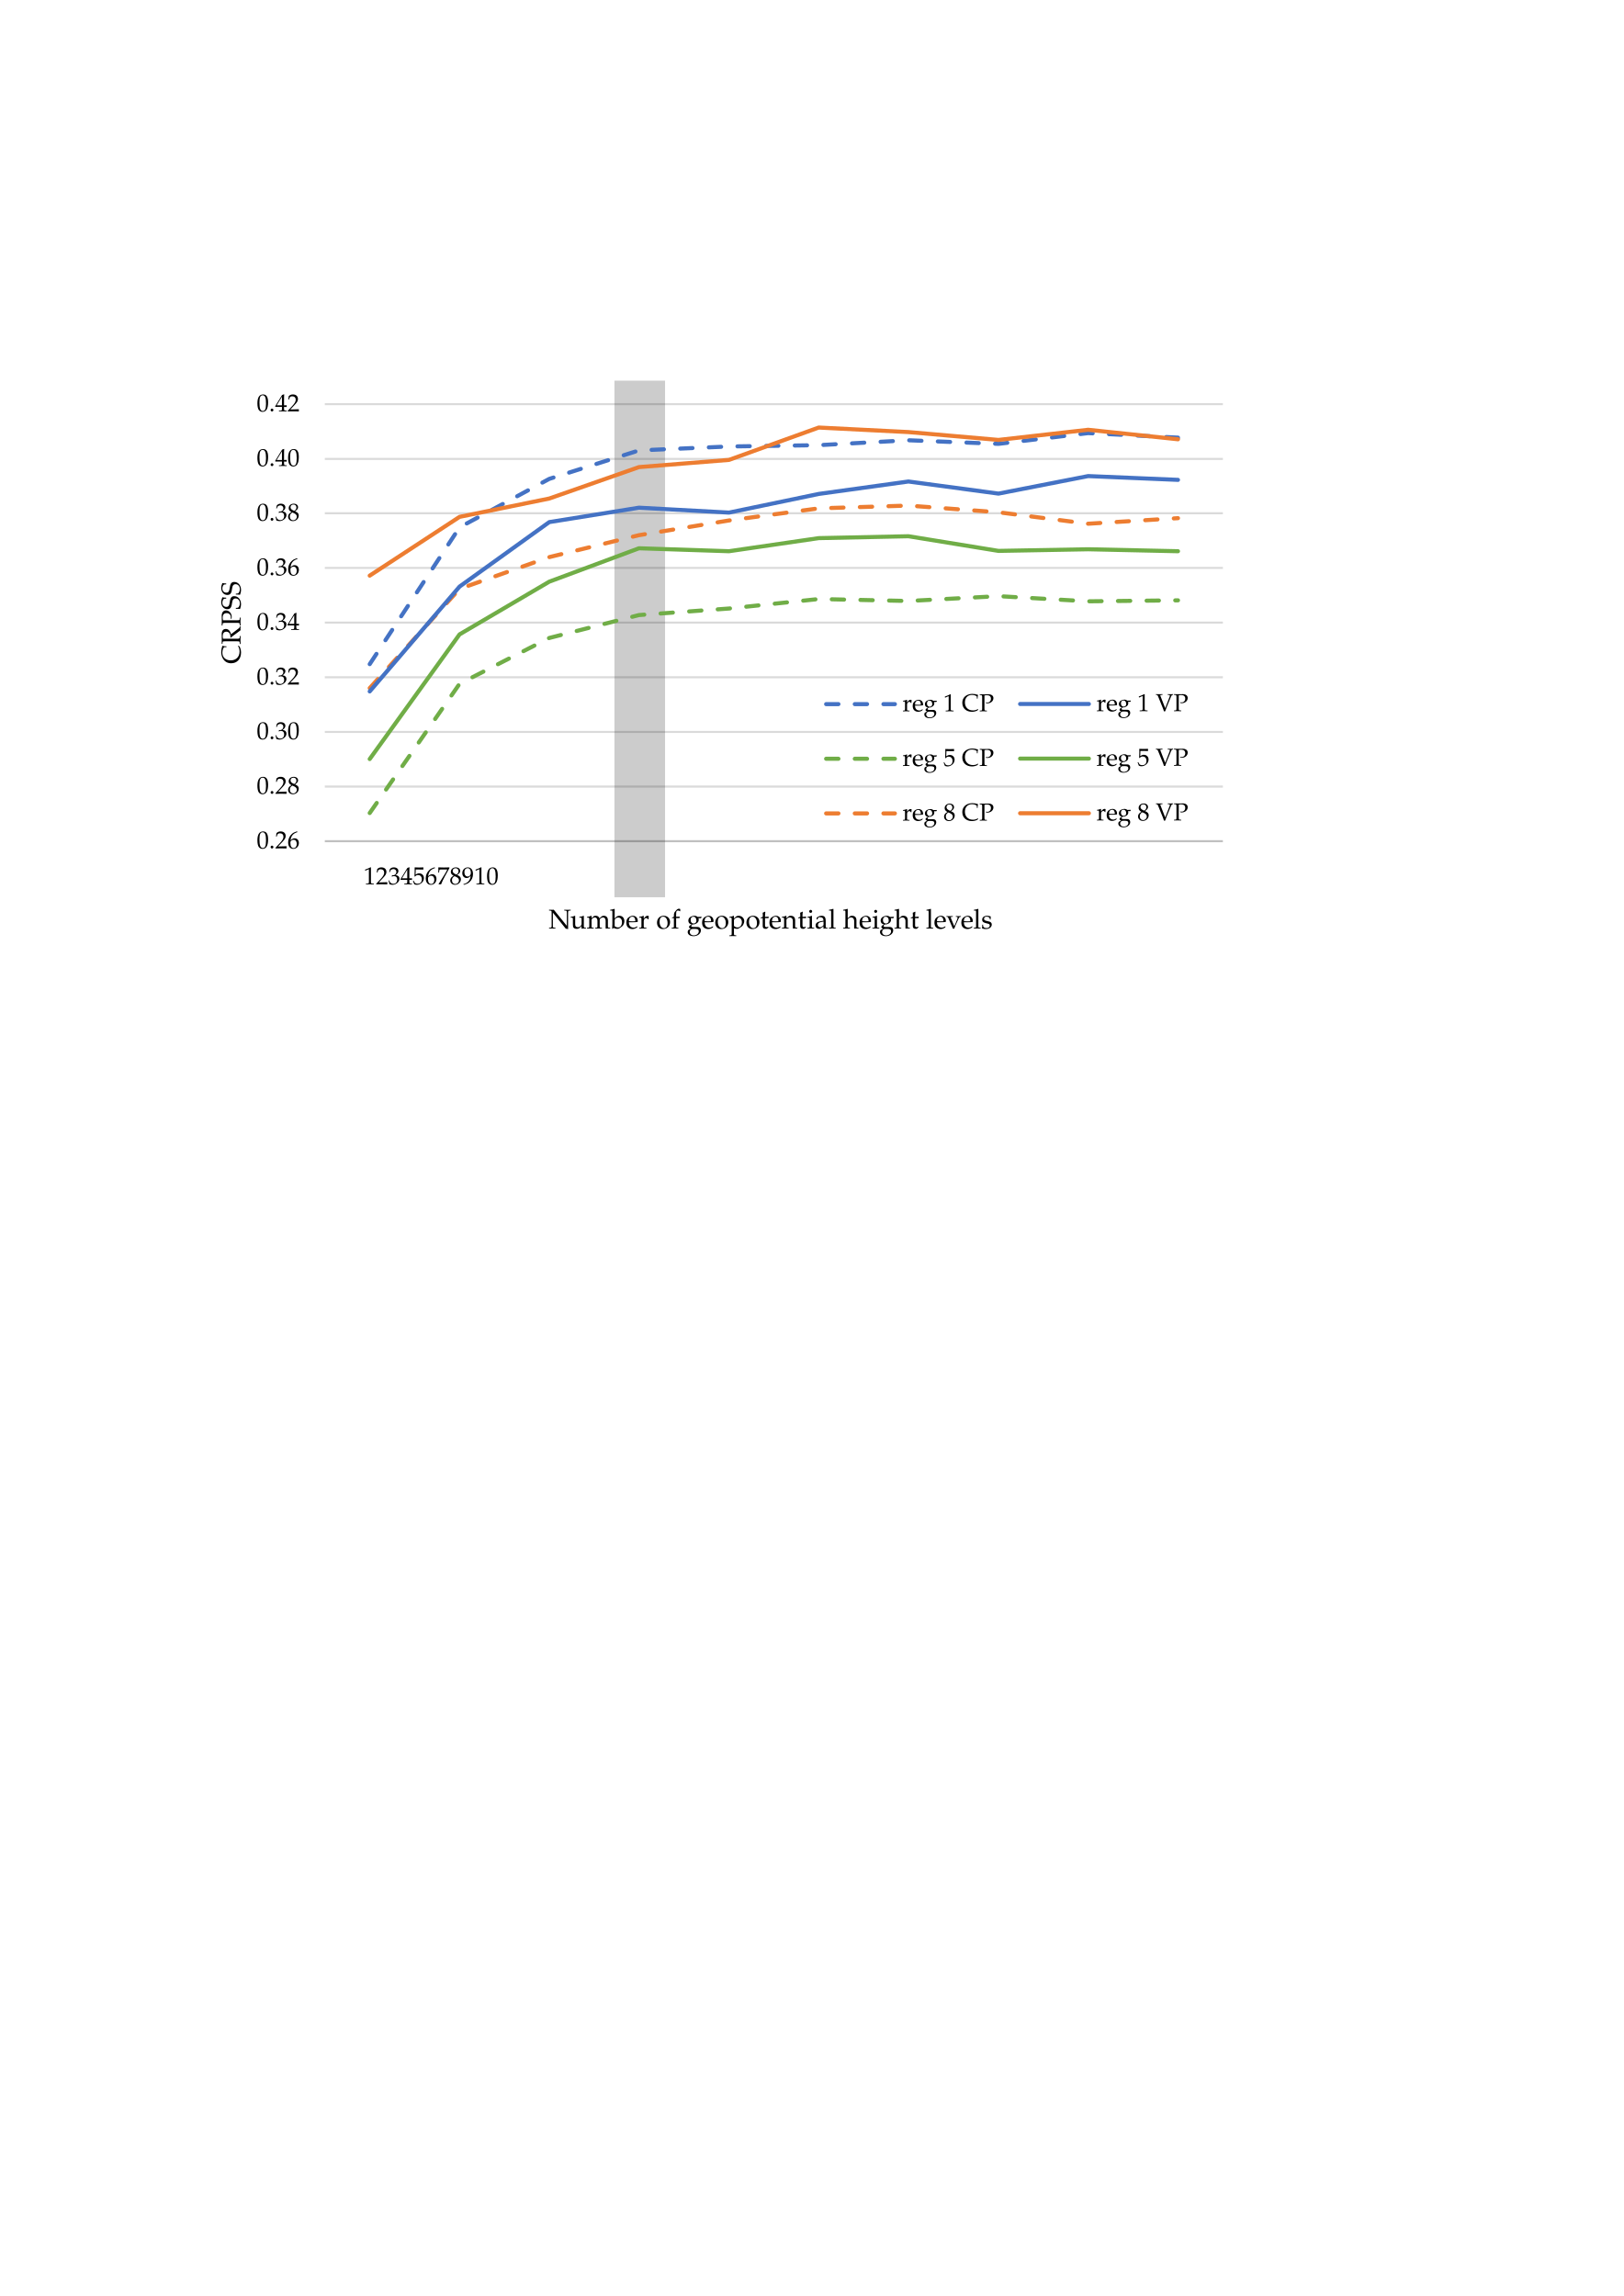
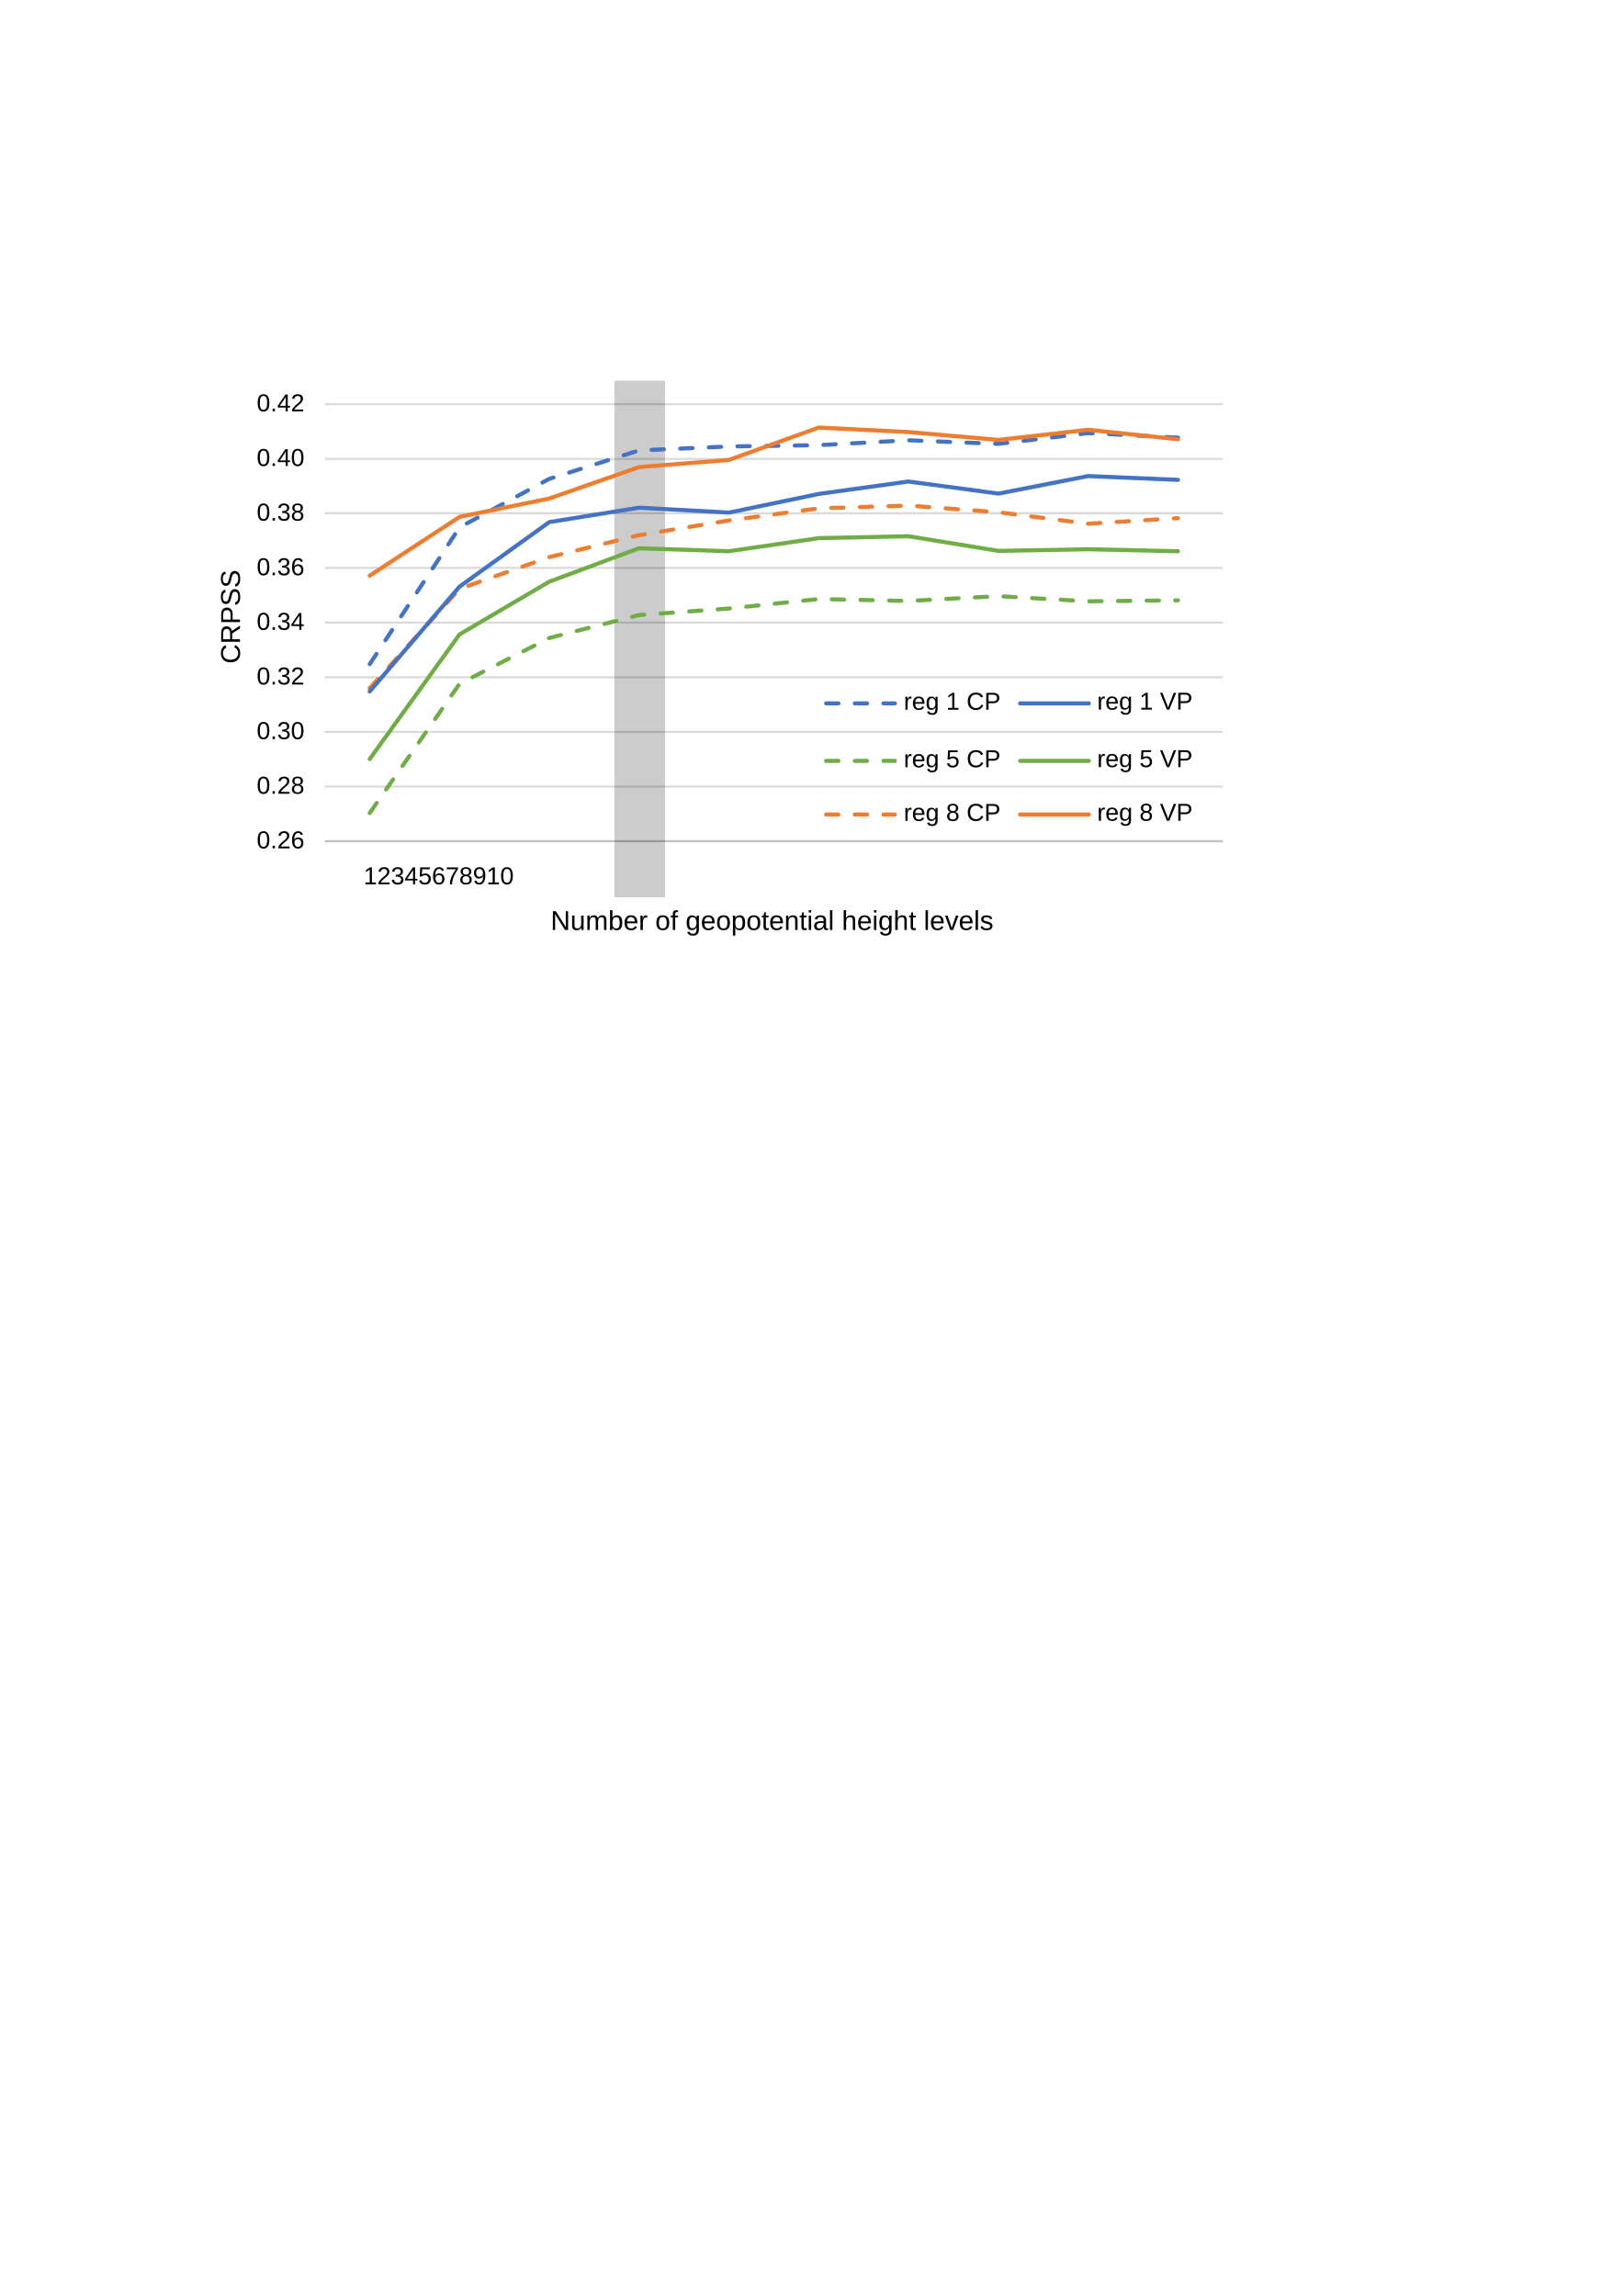
<svg xmlns="http://www.w3.org/2000/svg" id="svg4136" version="1.1" xml:space="preserve" width="744" height="1052.101" viewBox="0 0 744 1052.101">
  <defs id="defs4140">
    <clipPath clipPathUnits="userSpaceOnUse" id="clipPath4150">
      <path d="m 39.48,756.12 464.4,0 0,13.56 -464.4,0 0,-13.56 z" id="path4152" />
    </clipPath>
    <clipPath clipPathUnits="userSpaceOnUse" id="clipPath4194">
      <path d="m 39.48,741.6 464.4,0 0,13.56 -464.4,0 0,-13.56 z" id="path4196" />
    </clipPath>
    <clipPath clipPathUnits="userSpaceOnUse" id="clipPath4238">
      <path d="m 39.48,727.08 464.4,0 0,13.559 -464.4,0 0,-13.559 z" id="path4240" />
    </clipPath>
    <clipPath clipPathUnits="userSpaceOnUse" id="clipPath4282">
      <path d="m 39.48,712.56 464.4,0 0,13.56 -464.4,0 0,-13.56 z" id="path4284" />
    </clipPath>
    <clipPath clipPathUnits="userSpaceOnUse" id="clipPath4326">
      <path d="m 39.48,698.04 464.4,0 0,13.56 -464.4,0 0,-13.56 z" id="path4328" />
    </clipPath>
    <clipPath clipPathUnits="userSpaceOnUse" id="clipPath4370">
      <path d="m 39.48,683.52 464.4,0 0,13.559 -464.4,0 0,-13.559 z" id="path4372" />
    </clipPath>
    <clipPath clipPathUnits="userSpaceOnUse" id="clipPath4414">
      <path d="m 39.48,669 464.4,0 0,13.56 -464.4,0 0,-13.56 z" id="path4416" />
    </clipPath>
    <clipPath clipPathUnits="userSpaceOnUse" id="clipPath4458">
      <path d="m 39.48,654.48 464.4,0 0,13.56 -464.4,0 0,-13.56 z" id="path4460" />
    </clipPath>
    <clipPath clipPathUnits="userSpaceOnUse" id="clipPath4502">
      <path d="m 39.48,639.96 464.4,0 0,13.559 -464.4,0 0,-13.559 z" id="path4504" />
    </clipPath>
    <clipPath clipPathUnits="userSpaceOnUse" id="clipPath4546">
      <path d="m 39.48,625.44 464.4,0 0,13.56 -464.4,0 0,-13.56 z" id="path4548" />
    </clipPath>
    <clipPath clipPathUnits="userSpaceOnUse" id="clipPath4590">
      <path d="m 39.48,610.92 464.4,0 0,13.56 -464.4,0 0,-13.56 z" id="path4592" />
    </clipPath>
    <clipPath clipPathUnits="userSpaceOnUse" id="clipPath4634">
      <path d="m 39.48,596.4 464.4,0 0,13.559 -464.4,0 0,-13.559 z" id="path4636" />
    </clipPath>
    <clipPath clipPathUnits="userSpaceOnUse" id="clipPath4678">
      <path d="m 39.48,581.88 464.4,0 0,13.56 -464.4,0 0,-13.56 z" id="path4680" />
    </clipPath>
    <clipPath clipPathUnits="userSpaceOnUse" id="clipPath4722">
      <path d="m 39.48,567.36 464.4,0 0,13.56 -464.4,0 0,-13.56 z" id="path4724" />
    </clipPath>
    <clipPath clipPathUnits="userSpaceOnUse" id="clipPath4766">
      <path d="m 39.48,552.84 464.4,0 0,13.559 -464.4,0 0,-13.559 z" id="path4768" />
    </clipPath>
    <clipPath clipPathUnits="userSpaceOnUse" id="clipPath4810">
      <path d="m 39.48,538.32 464.4,0 0,13.56 -464.4,0 0,-13.56 z" id="path4812" />
    </clipPath>
    <clipPath clipPathUnits="userSpaceOnUse" id="clipPath4838">
      <path d="m 39.48,523.8 464.4,0 0,13.56 -464.4,0 0,-13.56 z" id="path4840" />
    </clipPath>
    <clipPath clipPathUnits="userSpaceOnUse" id="clipPath4882">
      <path d="m 39.48,509.28 464.4,0 0,13.559 -464.4,0 0,-13.559 z" id="path4884" />
    </clipPath>
    <clipPath clipPathUnits="userSpaceOnUse" id="clipPath4926">
      <path d="m 39.48,494.76 464.4,0 0,13.56 -464.4,0 0,-13.56 z" id="path4928" />
    </clipPath>
    <clipPath clipPathUnits="userSpaceOnUse" id="clipPath4970">
      <path d="m 39.48,480.24 464.4,0 0,13.56 -464.4,0 0,-13.56 z" id="path4972" />
    </clipPath>
    <clipPath clipPathUnits="userSpaceOnUse" id="clipPath5014">
      <path d="m 39.48,465.72 464.4,0 0,13.559 -464.4,0 0,-13.559 z" id="path5016" />
    </clipPath>
    <clipPath clipPathUnits="userSpaceOnUse" id="clipPath5058">
      <path d="m 39.48,451.2 464.4,0 0,13.56 -464.4,0 0,-13.56 z" id="path5060" />
    </clipPath>
    <clipPath clipPathUnits="userSpaceOnUse" id="clipPath5102">
      <path d="m 39.48,436.68 464.4,0 0,13.56 -464.4,0 0,-13.56 z" id="path5104" />
    </clipPath>
    <clipPath clipPathUnits="userSpaceOnUse" id="clipPath5146">
      <path d="m 39.48,422.16 464.4,0 0,13.559 -464.4,0 0,-13.559 z" id="path5148" />
    </clipPath>
    <clipPath clipPathUnits="userSpaceOnUse" id="clipPath5174">
      <path d="m 39.48,407.64 464.4,0 0,13.56 -464.4,0 0,-13.56 z" id="path5176" />
    </clipPath>
    <clipPath clipPathUnits="userSpaceOnUse" id="clipPath5202">
      <path d="m 39.48,393.12 464.4,0 0,13.56 -464.4,0 0,-13.56 z" id="path5204" />
    </clipPath>
    <clipPath clipPathUnits="userSpaceOnUse" id="clipPath5230">
      <path d="m 39.48,378.6 464.4,0 0,13.559 -464.4,0 0,-13.559 z" id="path5232" />
    </clipPath>
    <clipPath clipPathUnits="userSpaceOnUse" id="clipPath5258">
      <path d="m 39.48,364.08 464.4,0 0,13.56 -464.4,0 0,-13.56 z" id="path5260" />
    </clipPath>
    <clipPath clipPathUnits="userSpaceOnUse" id="clipPath5286">
      <path d="m 39.48,349.56 464.4,0 0,13.56 -464.4,0 0,-13.56 z" id="path5288" />
    </clipPath>
    <clipPath clipPathUnits="userSpaceOnUse" id="clipPath5330">
      <path d="m 39.48,335.04 464.4,0 0,13.559 -464.4,0 0,-13.559 z" id="path5332" />
    </clipPath>
    <clipPath clipPathUnits="userSpaceOnUse" id="clipPath5358">
      <path d="m 39.48,276.96 464.4,0 0,13.56 -464.4,0 0,-13.56 z" id="path5360" />
    </clipPath>
    <clipPath clipPathUnits="userSpaceOnUse" id="clipPath5382">
      <path d="m 39.48,262.44 464.4,0 0,13.56 -464.4,0 0,-13.56 z" id="path5384" />
    </clipPath>
    <clipPath clipPathUnits="userSpaceOnUse" id="clipPath5414">
      <path d="m 39.48,247.92 464.4,0 0,13.559 -464.4,0 0,-13.559 z" id="path5416" />
    </clipPath>
    <clipPath clipPathUnits="userSpaceOnUse" id="clipPath5446">
      <path d="m 39.48,233.4 464.4,0 0,13.56 -464.4,0 0,-13.56 z" id="path5448" />
    </clipPath>
    <clipPath clipPathUnits="userSpaceOnUse" id="clipPath5478">
      <path d="m 39.48,218.88 464.4,0 0,13.56 -464.4,0 0,-13.56 z" id="path5480" />
    </clipPath>
    <clipPath clipPathUnits="userSpaceOnUse" id="clipPath5510">
      <path d="m 39.48,204.36 464.4,0 0,13.559 -464.4,0 0,-13.559 z" id="path5512" />
    </clipPath>
    <clipPath clipPathUnits="userSpaceOnUse" id="clipPath5542">
      <path d="m 39.48,189.84 464.4,0 0,13.56 -464.4,0 0,-13.56 z" id="path5544" />
    </clipPath>
    <clipPath clipPathUnits="userSpaceOnUse" id="clipPath5574">
      <path d="m 39.48,175.32 464.4,0 0,13.56 -464.4,0 0,-13.56 z" id="path5576" />
    </clipPath>
    <clipPath clipPathUnits="userSpaceOnUse" id="clipPath5606">
      <path d="m 39.48,160.8 464.4,0 0,13.559 -464.4,0 0,-13.559 z" id="path5608" />
    </clipPath>
    <clipPath clipPathUnits="userSpaceOnUse" id="clipPath5638">
      <path d="m 39.48,146.28 464.4,0 0,13.56 -464.4,0 0,-13.56 z" id="path5640" />
    </clipPath>
    <clipPath clipPathUnits="userSpaceOnUse" id="clipPath5670">
      <path d="m 39.48,131.76 464.4,0 0,13.56 -464.4,0 0,-13.56 z" id="path5672" />
    </clipPath>
    <clipPath clipPathUnits="userSpaceOnUse" id="clipPath5702">
      <path d="m 39.48,73.68 464.4,0 0,13.559 -464.4,0 0,-13.559 z" id="path5704" />
    </clipPath>
    <clipPath clipPathUnits="userSpaceOnUse" id="clipPath5734">
      <path d="m 90.6,784.68 206.4,0 0,14.04 -206.4,0 0,-14.04 z" id="path5736" />
    </clipPath>
    <clipPath clipPathUnits="userSpaceOnUse" id="clipPath5746">
      <path d="m 297,784.68 206.4,0 0,14.04 -206.4,0 0,-14.04 z" id="path5748" />
    </clipPath>
  </defs>
  <g id="g4144" transform="matrix(1.25,0,0,-1.25,14.95275,1067.089)">
-     <g id="g5762" transform="translate(107.0891,565.32)">
+     <g id="g5762" transform="translate(107.0891,565.32)" style="">
      <path d="M 0,0 329.166,0 M 0,20.04 l 329.166,0 M 0,40.08 l 329.166,0 M 0,60.12 l 329.166,0 M 0,80.16 l 329.166,0 M 0,100.2 l 329.166,0 M 0,120.12 l 329.166,0 M 0,140.194 l 329.166,0" style="fill:none;stroke:#dadada;stroke-width:0.75;stroke-linecap:butt;stroke-linejoin:round;stroke-miterlimit:10;stroke-dasharray:none;stroke-opacity:1" id="path5764" />
    </g>
-     <g id="g5766" transform="translate(107.0891,545.2973)">
+     <g id="g5766" transform="translate(107.0891,545.2973)" style="">
      <path d="M 0,0 329.166,0" style="fill:none;stroke:#c0c0c0;stroke-width:0.75;stroke-linecap:butt;stroke-linejoin:round;stroke-miterlimit:10;stroke-dasharray:none;stroke-opacity:1" id="path5768" />
    </g>
-     <text transform="matrix(1,0,0,-1,82.1165,542.6748)" style="font-variant:normal;font-weight:normal;font-stretch:normal;font-size:9px;font-family:'Palatino Linotype';-inkscape-font-specification:PalatinoLinotype-Roman;writing-mode:lr-tb;fill:#000000;fill-opacity:1;fill-rule:nonzero;stroke:none" id="text5794">
+     <text transform="matrix(1,0,0,-1,82.1165,542.6748)" style="font-variant:normal;font-weight:normal;font-stretch:normal;font-size:9px;font-family:Arial;-inkscape-font-specification:Arial;writing-mode:lr-tb;fill:#000000;fill-opacity:1;fill-rule:nonzero;stroke:none;font-style:normal;" id="text5794">
      <tspan x="0 4.563 6.723 11.286" y="0" id="tspan5796">0.26</tspan>
      <tspan x="0 4.563 6.723 11.286" y="-20.025" id="tspan5798">0.28</tspan>
      <tspan x="0 4.563 6.723 11.286" y="-40.05" id="tspan5800">0.30</tspan>
      <tspan x="0 4.563 6.723 11.286" y="-60.075" id="tspan5802">0.32</tspan>
      <tspan x="0 4.563 6.723 11.286" y="-80.1" id="tspan5804">0.34</tspan>
      <tspan x="0 4.563 6.722 11.285" y="-100.125" id="tspan5806">0.36</tspan>
      <tspan x="0 4.563 6.722 11.285" y="-120.15" id="tspan5808">0.38</tspan>
      <tspan x="0 4.563 6.722 11.285" y="-140.175" id="tspan5810">0.40</tspan>
      <tspan x="0 4.563 6.722 11.285" y="-160.2" id="tspan5812">0.42</tspan>
      <tspan x="39.177 72.09 105.003 137.916 170.829 203.742 236.655 269.568 302.481 333.144 337.707" y="13.176" id="tspan5814">12345678910</tspan>
    </text>
-     <text transform="matrix(0,1,1,0,76.1815,610.3108)" style="font-variant:normal;font-weight:normal;font-stretch:normal;font-size:9.96px;font-family:'Palatino Linotype';-inkscape-font-specification:PalatinoLinotype-Roman;writing-mode:lr-tb;fill:#000000;fill-opacity:1;fill-rule:nonzero;stroke:none" id="text5816">
-       <tspan x="0 7.081 13.684 19.684 24.964" y="0" id="tspan5818">CRPSS</tspan>
-     </text>
-     <text transform="matrix(1,0,0,-1,189.112,513.2923)" style="font-variant:normal;font-weight:normal;font-stretch:normal;font-size:9.96px;font-family:'Palatino Linotype';-inkscape-font-specification:PalatinoLinotype-Roman;writing-mode:lr-tb;fill:#000000;fill-opacity:1;fill-rule:nonzero;stroke:none" id="text5820">
-       <tspan x="0 8.28 14.28 23.039 28.44 33.241 37.205 39.965 45.484 48.844 51.244 56.764 61.565 67.086 73.084 78.605 81.845 86.646 92.406 95.646 98.646 103.565 106.566 108.966 114.726 119.527 122.527 128.047 133.807 137.048 139.687 142.687 147.488 153.008 157.808 160.808" y="0" id="tspan5822">Number of geopotential height levels</tspan>
-     </text>
-     <g id="g5894" transform="translate(72.63517,2.671762)">
-       <g transform="translate(218.202,592.8782)" id="g5824">
-         <path id="path5826" style="fill:none;stroke:#4472c4;stroke-width:1.5;stroke-linecap:round;stroke-linejoin:round;stroke-miterlimit:10;stroke-dasharray:4.5, 6;stroke-dashoffset:0;stroke-opacity:1" d="M 0,0 25.2,0" />
-       </g>
-       <text id="text5828" style="font-variant:normal;font-weight:normal;font-stretch:normal;font-size:9px;font-family:'Palatino Linotype';-inkscape-font-specification:PalatinoLinotype-Roman;writing-mode:lr-tb;fill:#000000;fill-opacity:1;fill-rule:nonzero;stroke:none" transform="matrix(1,0,0,-1,246.177,590.2557)">
-         <tspan id="tspan5830" y="0" x="0 3.6 7.92 12.843 15.123 19.683 21.843 28.203">reg 1 CP</tspan>
-       </text>
-     </g>
-     <g id="g5900" transform="translate(-0.076135,-17.35916)">
-       <g transform="translate(290.9133,592.8782)" id="g5832">
-         <path id="path5834" style="fill:none;stroke:#70ad47;stroke-width:1.5;stroke-linecap:round;stroke-linejoin:round;stroke-miterlimit:10;stroke-dasharray:4.5, 6;stroke-dashoffset:0;stroke-opacity:1" d="M 0,0 25.2,0" />
-       </g>
-       <text id="text5836" style="font-variant:normal;font-weight:normal;font-stretch:normal;font-size:9px;font-family:'Palatino Linotype';-inkscape-font-specification:PalatinoLinotype-Roman;writing-mode:lr-tb;fill:#000000;fill-opacity:1;fill-rule:nonzero;stroke:none" transform="matrix(1,0,0,-1,318.8883,590.2557)">
-         <tspan id="tspan5838" y="0" x="0 3.6 7.92 12.843 15.123 19.683 21.843 28.203">reg 5 CP</tspan>
-       </text>
-     </g>
-     <g id="g5906" transform="translate(-72.78744,-37.39008)">
-       <g transform="translate(363.6246,592.8782)" id="g5840">
-         <path id="path5842" style="fill:none;stroke:#ed7d31;stroke-width:1.5;stroke-linecap:round;stroke-linejoin:round;stroke-miterlimit:10;stroke-dasharray:4.5, 6;stroke-dashoffset:0;stroke-opacity:1" d="M 0,0 25.2,0" />
-       </g>
-       <text id="text5844" style="font-variant:normal;font-weight:normal;font-stretch:normal;font-size:9px;font-family:'Palatino Linotype';-inkscape-font-specification:PalatinoLinotype-Roman;writing-mode:lr-tb;fill:#000000;fill-opacity:1;fill-rule:nonzero;stroke:none" transform="matrix(1,0,0,-1,391.5995,590.2557)">
-         <tspan id="tspan5846" y="0" x="0 3.6 7.92 12.843 15.123 19.683 21.843 28.203">reg 8 CP</tspan>
-       </text>
-     </g>
-     <g id="g5888" transform="translate(143.732,19.4392)">
-       <g transform="translate(218.202,576.1614)" id="g5848">
-         <path id="path5850" style="fill:none;stroke:#4472c4;stroke-width:1.5;stroke-linecap:round;stroke-linejoin:round;stroke-miterlimit:10;stroke-dasharray:none;stroke-opacity:1" d="M 0,0 25.2,0" />
-       </g>
-       <text id="text5852" style="font-variant:normal;font-weight:normal;font-stretch:normal;font-size:9px;font-family:'Palatino Linotype';-inkscape-font-specification:PalatinoLinotype-Roman;writing-mode:lr-tb;fill:#000000;fill-opacity:1;fill-rule:nonzero;stroke:none" transform="matrix(1,0,0,-1,246.177,573.5388)">
-         <tspan id="tspan5854" y="0" x="0 3.6 7.92 12.843 15.123 19.683 21.843 28.323">reg 1 VP</tspan>
-       </text>
-     </g>
-     <g id="g5882" transform="translate(71.02068,-0.5807285)">
-       <g transform="translate(290.9133,576.1614)" id="g5856">
-         <path id="path5858" style="fill:none;stroke:#70ad47;stroke-width:1.5;stroke-linecap:round;stroke-linejoin:round;stroke-miterlimit:10;stroke-dasharray:none;stroke-opacity:1" d="M 0,0 25.2,0" />
-       </g>
-       <text id="text5860" style="font-variant:normal;font-weight:normal;font-stretch:normal;font-size:9px;font-family:'Palatino Linotype';-inkscape-font-specification:PalatinoLinotype-Roman;writing-mode:lr-tb;fill:#000000;fill-opacity:1;fill-rule:nonzero;stroke:none" transform="matrix(1,0,0,-1,318.8883,573.5388)">
-         <tspan id="tspan5862" y="0" x="0 3.6 7.92 12.843 15.123 19.683 21.843 28.323">reg 5 VP</tspan>
-       </text>
-     </g>
-     <g id="g5864" transform="translate(363.6246,576.1614)" />
-     <g id="g5877" transform="translate(-1.690617,-20.61166)">
-       <path id="path5866" style="fill:none;stroke:#ed7d31;stroke-width:1.5;stroke-linecap:round;stroke-linejoin:round;stroke-miterlimit:10;stroke-dasharray:none;stroke-opacity:1" d="M 0,0 25.2,0" transform="translate(363.6246,576.1614)" />
-       <text id="text5868" style="font-variant:normal;font-weight:normal;font-stretch:normal;font-size:9px;font-family:'Palatino Linotype';-inkscape-font-specification:PalatinoLinotype-Roman;writing-mode:lr-tb;fill:#000000;fill-opacity:1;fill-rule:nonzero;stroke:none" transform="matrix(1,0,0,-1,391.5995,573.5388)">
-         <tspan id="tspan5870" y="0" x="0 3.6 7.92 12.843 15.123 19.683 21.843 28.323">reg 8 VP</tspan>
-       </text>
-     </g>
+     <g id="g5824" transform="translate(290.8372,595.817)">
+       <path d="M 0,0 25.2,0" style="fill:none;stroke:#4472c4;stroke-width:1.5;stroke-linecap:round;stroke-linejoin:round;stroke-miterlimit:10;stroke-dasharray:4.5, 6;stroke-dashoffset:0;stroke-opacity:1" id="path5826" />
+     </g>
+     <g id="g5832" transform="translate(290.8372,574.7394)">
+       <path d="M 0,0 25.2,0" style="fill:none;stroke:#70ad47;stroke-width:1.5;stroke-linecap:round;stroke-linejoin:round;stroke-miterlimit:10;stroke-dasharray:4.5, 6;stroke-dashoffset:0;stroke-opacity:1" id="path5834" />
+     </g>
+     <g id="g5840" transform="translate(290.8372,555.0806)">
+       <path d="M 0,0 25.2,0" style="fill:none;stroke:#ed7d31;stroke-width:1.5;stroke-linecap:round;stroke-linejoin:round;stroke-miterlimit:10;stroke-dasharray:4.5, 6;stroke-dashoffset:0;stroke-opacity:1" id="path5842" />
+     </g>
+     <g id="g5848" transform="translate(361.934,595.817)">
+       <path d="M 0,0 25.2,0" style="fill:none;stroke:#4472c4;stroke-width:1.5;stroke-linecap:round;stroke-linejoin:round;stroke-miterlimit:10;stroke-dasharray:none;stroke-opacity:1" id="path5850" />
+     </g>
+     <g id="g5856" transform="translate(361.934,574.7394)">
+       <path d="M 0,0 25.2,0" style="fill:none;stroke:#70ad47;stroke-width:1.5;stroke-linecap:round;stroke-linejoin:round;stroke-miterlimit:10;stroke-dasharray:none;stroke-opacity:1" id="path5858" />
+     </g>
+     <g id="g5864" transform="translate(363.6246,576.1614)" style="" />
+     <path d="m 361.934,555.081 25.2,0" style="fill:none;stroke:#ed7d31;stroke-width:1.5;stroke-linecap:round;stroke-linejoin:round;stroke-miterlimit:10;stroke-dasharray:none;stroke-opacity:1" id="path5866" />
    <rect style="color:#000000;clip-rule:nonzero;display:inline;overflow:visible;visibility:visible;opacity:1;isolation:auto;mix-blend-mode:normal;color-interpolation:sRGB;color-interpolation-filters:linearRGB;solid-color:#000000;solid-opacity:1;fill:#000000;fill-opacity:0.2;fill-rule:nonzero;stroke:none;stroke-width:0.8;stroke-linecap:round;stroke-linejoin:round;stroke-miterlimit:4;stroke-dasharray:none;stroke-dashoffset:0;stroke-opacity:1;marker:none;color-rendering:auto;image-rendering:auto;shape-rendering:auto;text-rendering:auto;enable-background:accumulate" id="rect5874" width="18.547" height="189.369" x="213.251" y="-714.127" transform="scale(1,-1)" />
-     <g id="g5770" transform="translate(123.5473,610.2059)">
+     <g id="g5770" transform="translate(123.5473,610.2059)" style="">
      <path d="m 0,0 32.933,50.154 32.88,17.76 32.88,10.44 33,1.44 32.88,0.48 32.88,1.8 33,-1.32 32.88,3.941 32.916,-1.661" style="fill:none;stroke:#4472c4;stroke-width:1.5;stroke-linecap:round;stroke-linejoin:round;stroke-miterlimit:10;stroke-dasharray:4.5, 6;stroke-dashoffset:0;stroke-opacity:1" id="path5772" />
    </g>
-     <g id="g5774" transform="translate(123.5473,555.6227)">
+     <g id="g5774" transform="translate(123.5473,555.6227)" style="">
      <path d="m 0,0 32.933,47.377 32.88,16.8 32.88,8.4 33,2.4 32.88,3.48 32.88,-0.72 33,1.772 32.88,-1.892 32.916,0.36" style="fill:none;stroke:#70ad47;stroke-width:1.5;stroke-linecap:round;stroke-linejoin:round;stroke-miterlimit:10;stroke-dasharray:4.5, 6;stroke-dashoffset:0;stroke-opacity:1" id="path5776" />
    </g>
-     <g id="g5778" transform="translate(123.5473,601.421)">
+     <g id="g5778" transform="translate(123.5473,601.421)" style="">
      <path d="m 0,0 32.933,36.379 32.88,11.64 32.88,8.04 33,5.4 32.88,4.44 32.88,1.012 33,-2.452 32.88,-4.2 32.916,2.04" style="fill:none;stroke:#ed7d31;stroke-width:1.5;stroke-linecap:round;stroke-linejoin:round;stroke-miterlimit:10;stroke-dasharray:4.5, 6;stroke-dashoffset:0;stroke-opacity:1" id="path5780" />
    </g>
-     <g id="g5782" transform="translate(123.5473,600.21)">
+     <g id="g5782" transform="translate(123.5473,600.21)" style="">
      <path d="m 0,0 32.933,38.43 32.88,23.64 32.88,5.28 33,-1.8 32.88,6.84 32.88,4.56 33,-4.44 32.88,6.429 32.916,-1.389" style="fill:none;stroke:#4472c4;stroke-width:1.5;stroke-linecap:round;stroke-linejoin:round;stroke-miterlimit:10;stroke-dasharray:none;stroke-opacity:1" id="path5784" />
    </g>
-     <g id="g5786" transform="translate(123.5473,575.4174)">
+     <g id="g5786" transform="translate(123.5473,575.4174)" style="">
      <path d="m 0,0 32.933,45.703 32.88,19.32 32.88,12.24 33,-1.08 32.88,4.8 32.88,0.694 33,-5.374 32.88,0.6 32.916,-0.72" style="fill:none;stroke:#70ad47;stroke-width:1.5;stroke-linecap:round;stroke-linejoin:round;stroke-miterlimit:10;stroke-dasharray:none;stroke-opacity:1" id="path5788" />
    </g>
-     <g id="g5790" transform="translate(123.5473,642.6545)">
+     <g id="g5790" transform="translate(123.5473,642.6545)" style="">
      <path d="m 0,0 32.933,21.546 32.88,6.72 32.88,11.52 33,2.64 32.88,11.858 32.88,-1.658 33,-2.88 32.88,3.72 32.916,-3.48" style="fill:none;stroke:#ed7d31;stroke-width:1.5;stroke-linecap:round;stroke-linejoin:round;stroke-miterlimit:10;stroke-dasharray:none;stroke-opacity:1" id="path5792" />
    </g>
+     <text xml:space="preserve" style="font-style:normal;font-variant:normal;font-weight:normal;font-stretch:normal;font-size:10px;line-height:125%;font-family:'Palatino Linotype';-inkscape-font-specification:'Palatino Linotype';letter-spacing:0px;word-spacing:0px;fill:#000000;fill-opacity:1;stroke:none;stroke-width:1px;stroke-linecap:butt;stroke-linejoin:miter;stroke-opacity:1" x="189.847" y="-512.76" id="text4283" transform="scale(1,-1)">
+       <tspan id="tspan4285" x="189.847" y="-512.76" style="font-style:normal;font-variant:normal;font-weight:normal;font-stretch:normal;font-family:Arial;-inkscape-font-specification:Arial">Number of geopotential height levels</tspan>
+     </text>
+     <text xml:space="preserve" style="font-style:normal;font-variant:normal;font-weight:normal;font-stretch:normal;font-size:10px;line-height:125%;font-family:'Palatino Linotype';-inkscape-font-specification:'Palatino Linotype';letter-spacing:0px;word-spacing:0px;fill:#000000;fill-opacity:1;stroke:none;stroke-width:1px;stroke-linecap:butt;stroke-linejoin:miter;stroke-opacity:1" x="319.275" y="-593.488" id="text4287" transform="scale(1,-1)">
+       <tspan id="tspan4289" x="319.275" y="-593.488" style="font-style:normal;font-variant:normal;font-weight:normal;font-stretch:normal;font-size:9px;font-family:Arial;-inkscape-font-specification:Arial">reg 1 CP</tspan>
+     </text>
+     <text xml:space="preserve" style="font-style:normal;font-variant:normal;font-weight:normal;font-stretch:normal;font-size:10px;line-height:125%;font-family:'Palatino Linotype';-inkscape-font-specification:'Palatino Linotype';letter-spacing:0px;word-spacing:0px;fill:#000000;fill-opacity:1;stroke:none;stroke-width:1px;stroke-linecap:butt;stroke-linejoin:miter;stroke-opacity:1" x="319.275" y="-572.41" id="text4287-9" transform="scale(1,-1)">
+       <tspan id="tspan4289-0" x="319.275" y="-572.41" style="font-style:normal;font-variant:normal;font-weight:normal;font-stretch:normal;font-size:9px;font-family:Arial;-inkscape-font-specification:Arial">reg 5 CP</tspan>
+     </text>
+     <text xml:space="preserve" style="font-style:normal;font-variant:normal;font-weight:normal;font-stretch:normal;font-size:10px;line-height:125%;font-family:'Palatino Linotype';-inkscape-font-specification:'Palatino Linotype';letter-spacing:0px;word-spacing:0px;fill:#000000;fill-opacity:1;stroke:none;stroke-width:1px;stroke-linecap:butt;stroke-linejoin:miter;stroke-opacity:1" x="319.275" y="-552.751" id="text4287-0" transform="scale(1,-1)">
+       <tspan id="tspan4289-1" x="319.275" y="-552.751" style="font-style:normal;font-variant:normal;font-weight:normal;font-stretch:normal;font-size:9px;font-family:Arial;-inkscape-font-specification:Arial">reg 8 CP</tspan>
+     </text>
+     <text xml:space="preserve" style="font-style:normal;font-variant:normal;font-weight:normal;font-stretch:normal;font-size:10px;line-height:125%;font-family:'Palatino Linotype';-inkscape-font-specification:'Palatino Linotype';letter-spacing:0px;word-spacing:0px;fill:#000000;fill-opacity:1;stroke:none;stroke-width:1px;stroke-linecap:butt;stroke-linejoin:miter;stroke-opacity:1" x="390.157" y="-593.53" id="text4287-5" transform="scale(1,-1)">
+       <tspan id="tspan4289-5" x="390.157" y="-593.53" style="font-style:normal;font-variant:normal;font-weight:normal;font-stretch:normal;font-size:9px;font-family:Arial;-inkscape-font-specification:Arial">reg 1 VP</tspan>
+     </text>
+     <text xml:space="preserve" style="font-style:normal;font-variant:normal;font-weight:normal;font-stretch:normal;font-size:10px;line-height:125%;font-family:'Palatino Linotype';-inkscape-font-specification:'Palatino Linotype';letter-spacing:0px;word-spacing:0px;fill:#000000;fill-opacity:1;stroke:none;stroke-width:1px;stroke-linecap:butt;stroke-linejoin:miter;stroke-opacity:1" x="390.157" y="-572.465" id="text4287-9-9" transform="scale(1,-1)">
+       <tspan id="tspan4289-0-4" x="390.157" y="-572.465" style="font-style:normal;font-variant:normal;font-weight:normal;font-stretch:normal;font-size:9px;font-family:Arial;-inkscape-font-specification:Arial">reg 5 VP</tspan>
+     </text>
+     <text xml:space="preserve" style="font-style:normal;font-variant:normal;font-weight:normal;font-stretch:normal;font-size:10px;line-height:125%;font-family:'Palatino Linotype';-inkscape-font-specification:'Palatino Linotype';letter-spacing:0px;word-spacing:0px;fill:#000000;fill-opacity:1;stroke:none;stroke-width:1px;stroke-linecap:butt;stroke-linejoin:miter;stroke-opacity:1" x="390.157" y="-552.793" id="text4287-0-9" transform="scale(1,-1)">
+       <tspan id="tspan4289-1-5" x="390.157" y="-552.793" style="font-style:normal;font-variant:normal;font-weight:normal;font-stretch:normal;font-size:9px;font-family:Arial;-inkscape-font-specification:Arial">reg 8 VP</tspan>
+     </text>
+     <text xml:space="preserve" style="font-style:normal;font-variant:normal;font-weight:normal;font-stretch:normal;font-size:10px;line-height:125%;font-family:'Palatino Linotype';-inkscape-font-specification:'Palatino Linotype';letter-spacing:0px;word-spacing:0px;fill:#000000;fill-opacity:1;stroke:none;stroke-width:1px;stroke-linecap:butt;stroke-linejoin:miter;stroke-opacity:1" x="610.36" y="75.981" id="text4370" transform="matrix(0,1,1,0,0,0)">
+       <tspan id="tspan4372" x="610.36" y="75.981" style="font-style:normal;font-variant:normal;font-weight:normal;font-stretch:normal;font-family:Arial;-inkscape-font-specification:Arial">CRPSS</tspan>
+     </text>
  </g>
</svg>
